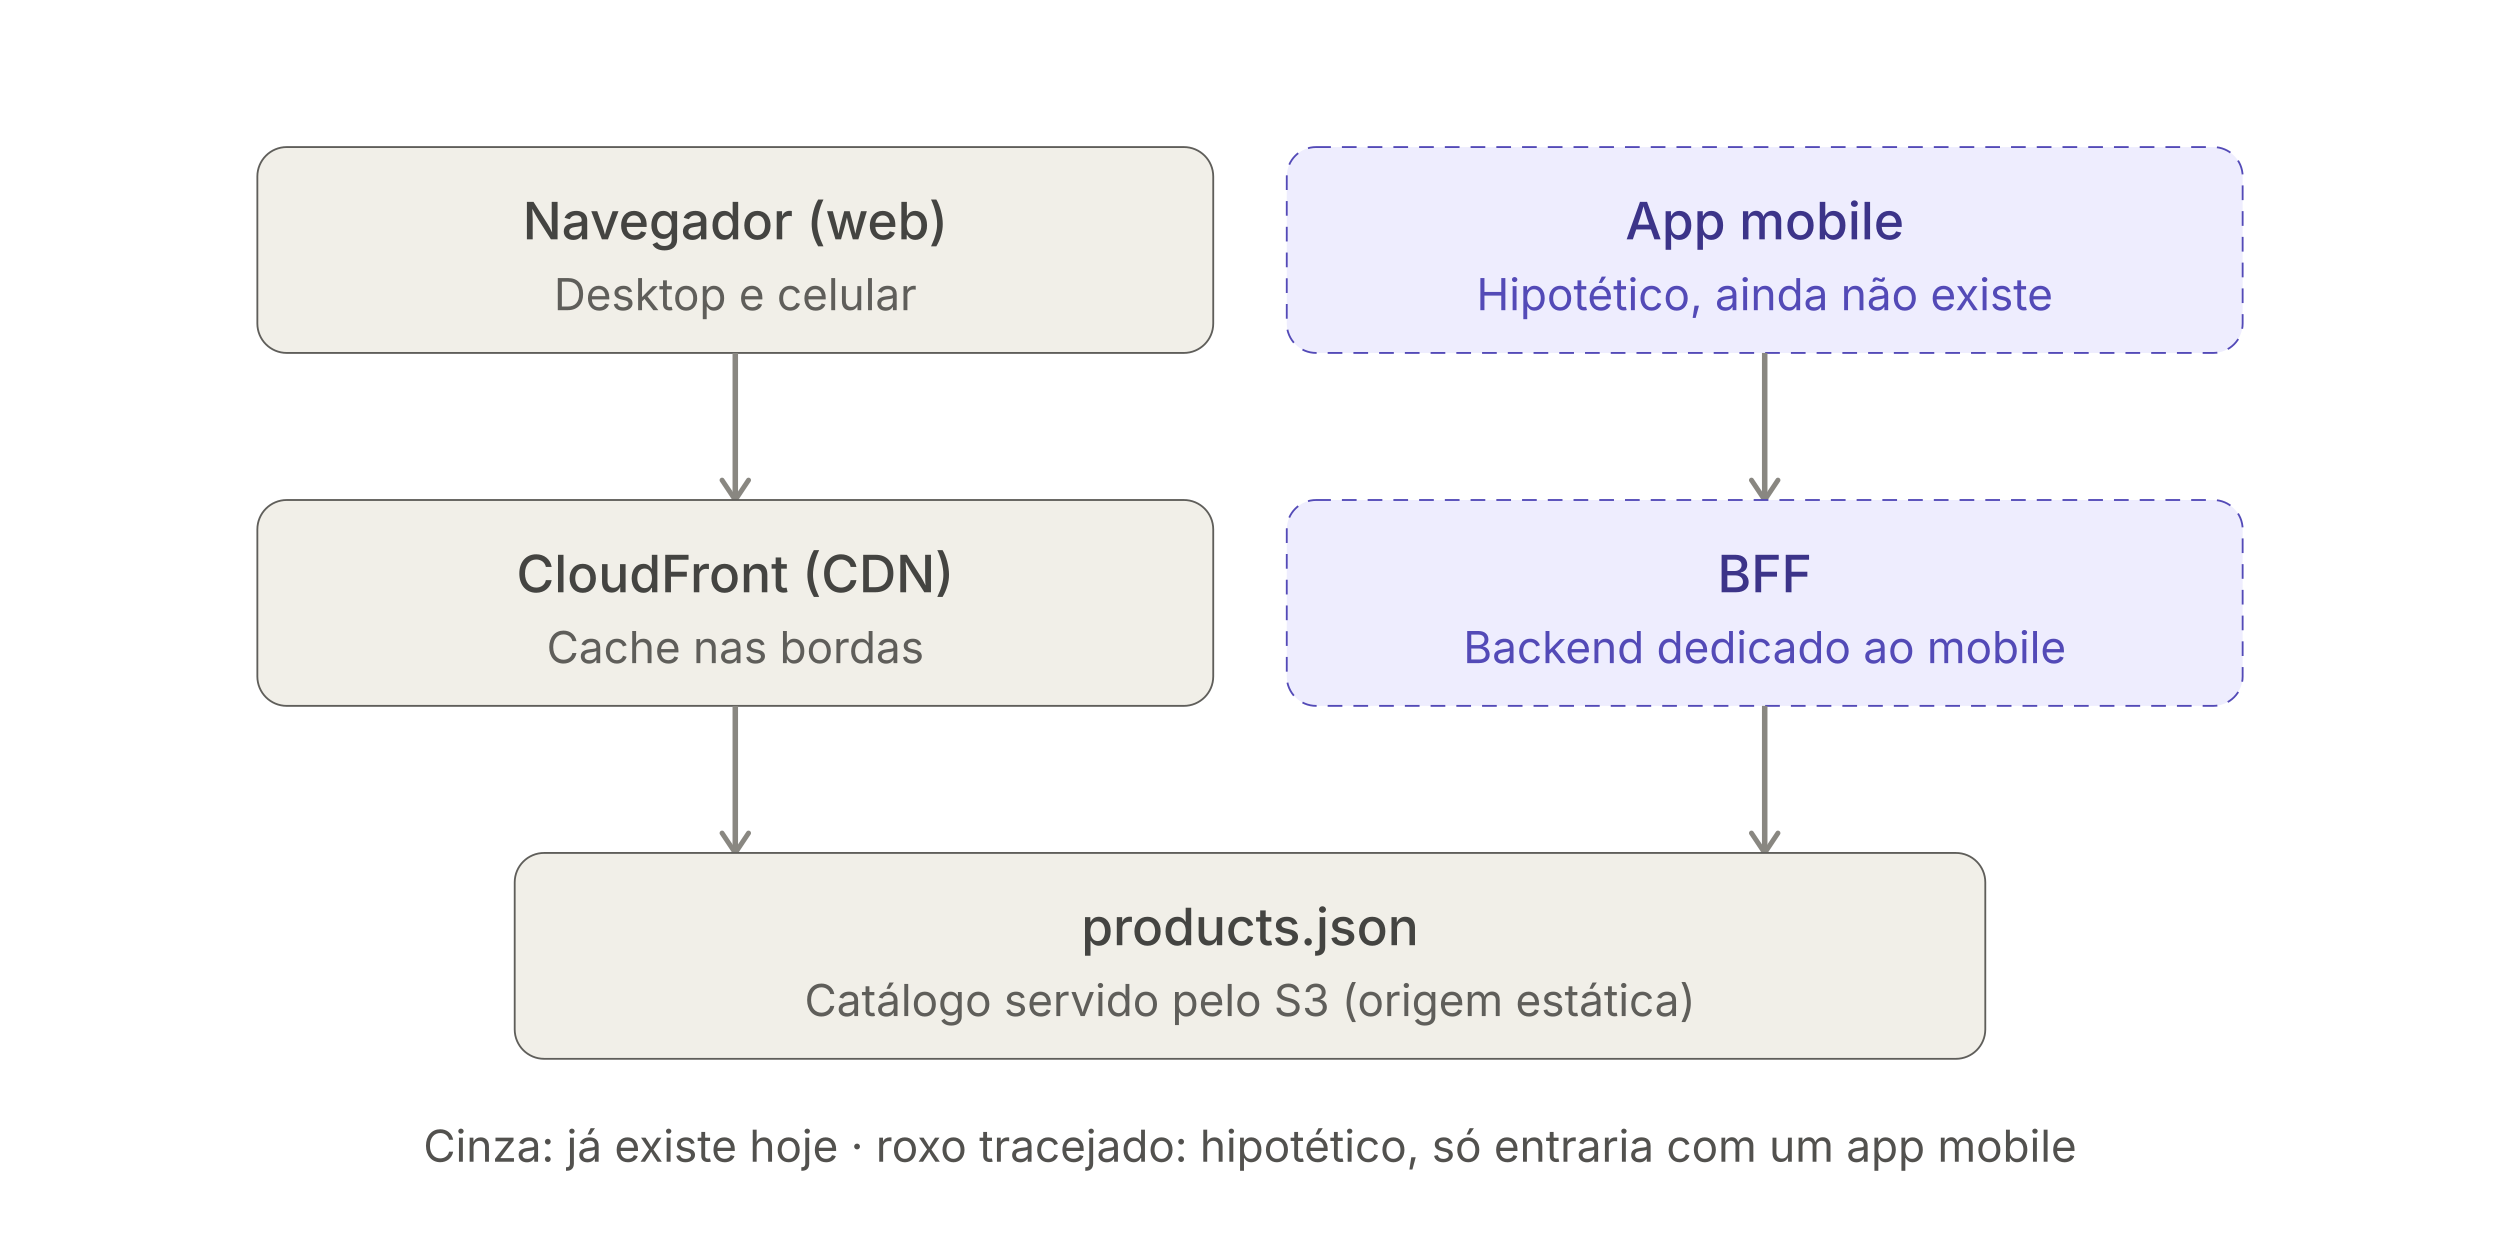
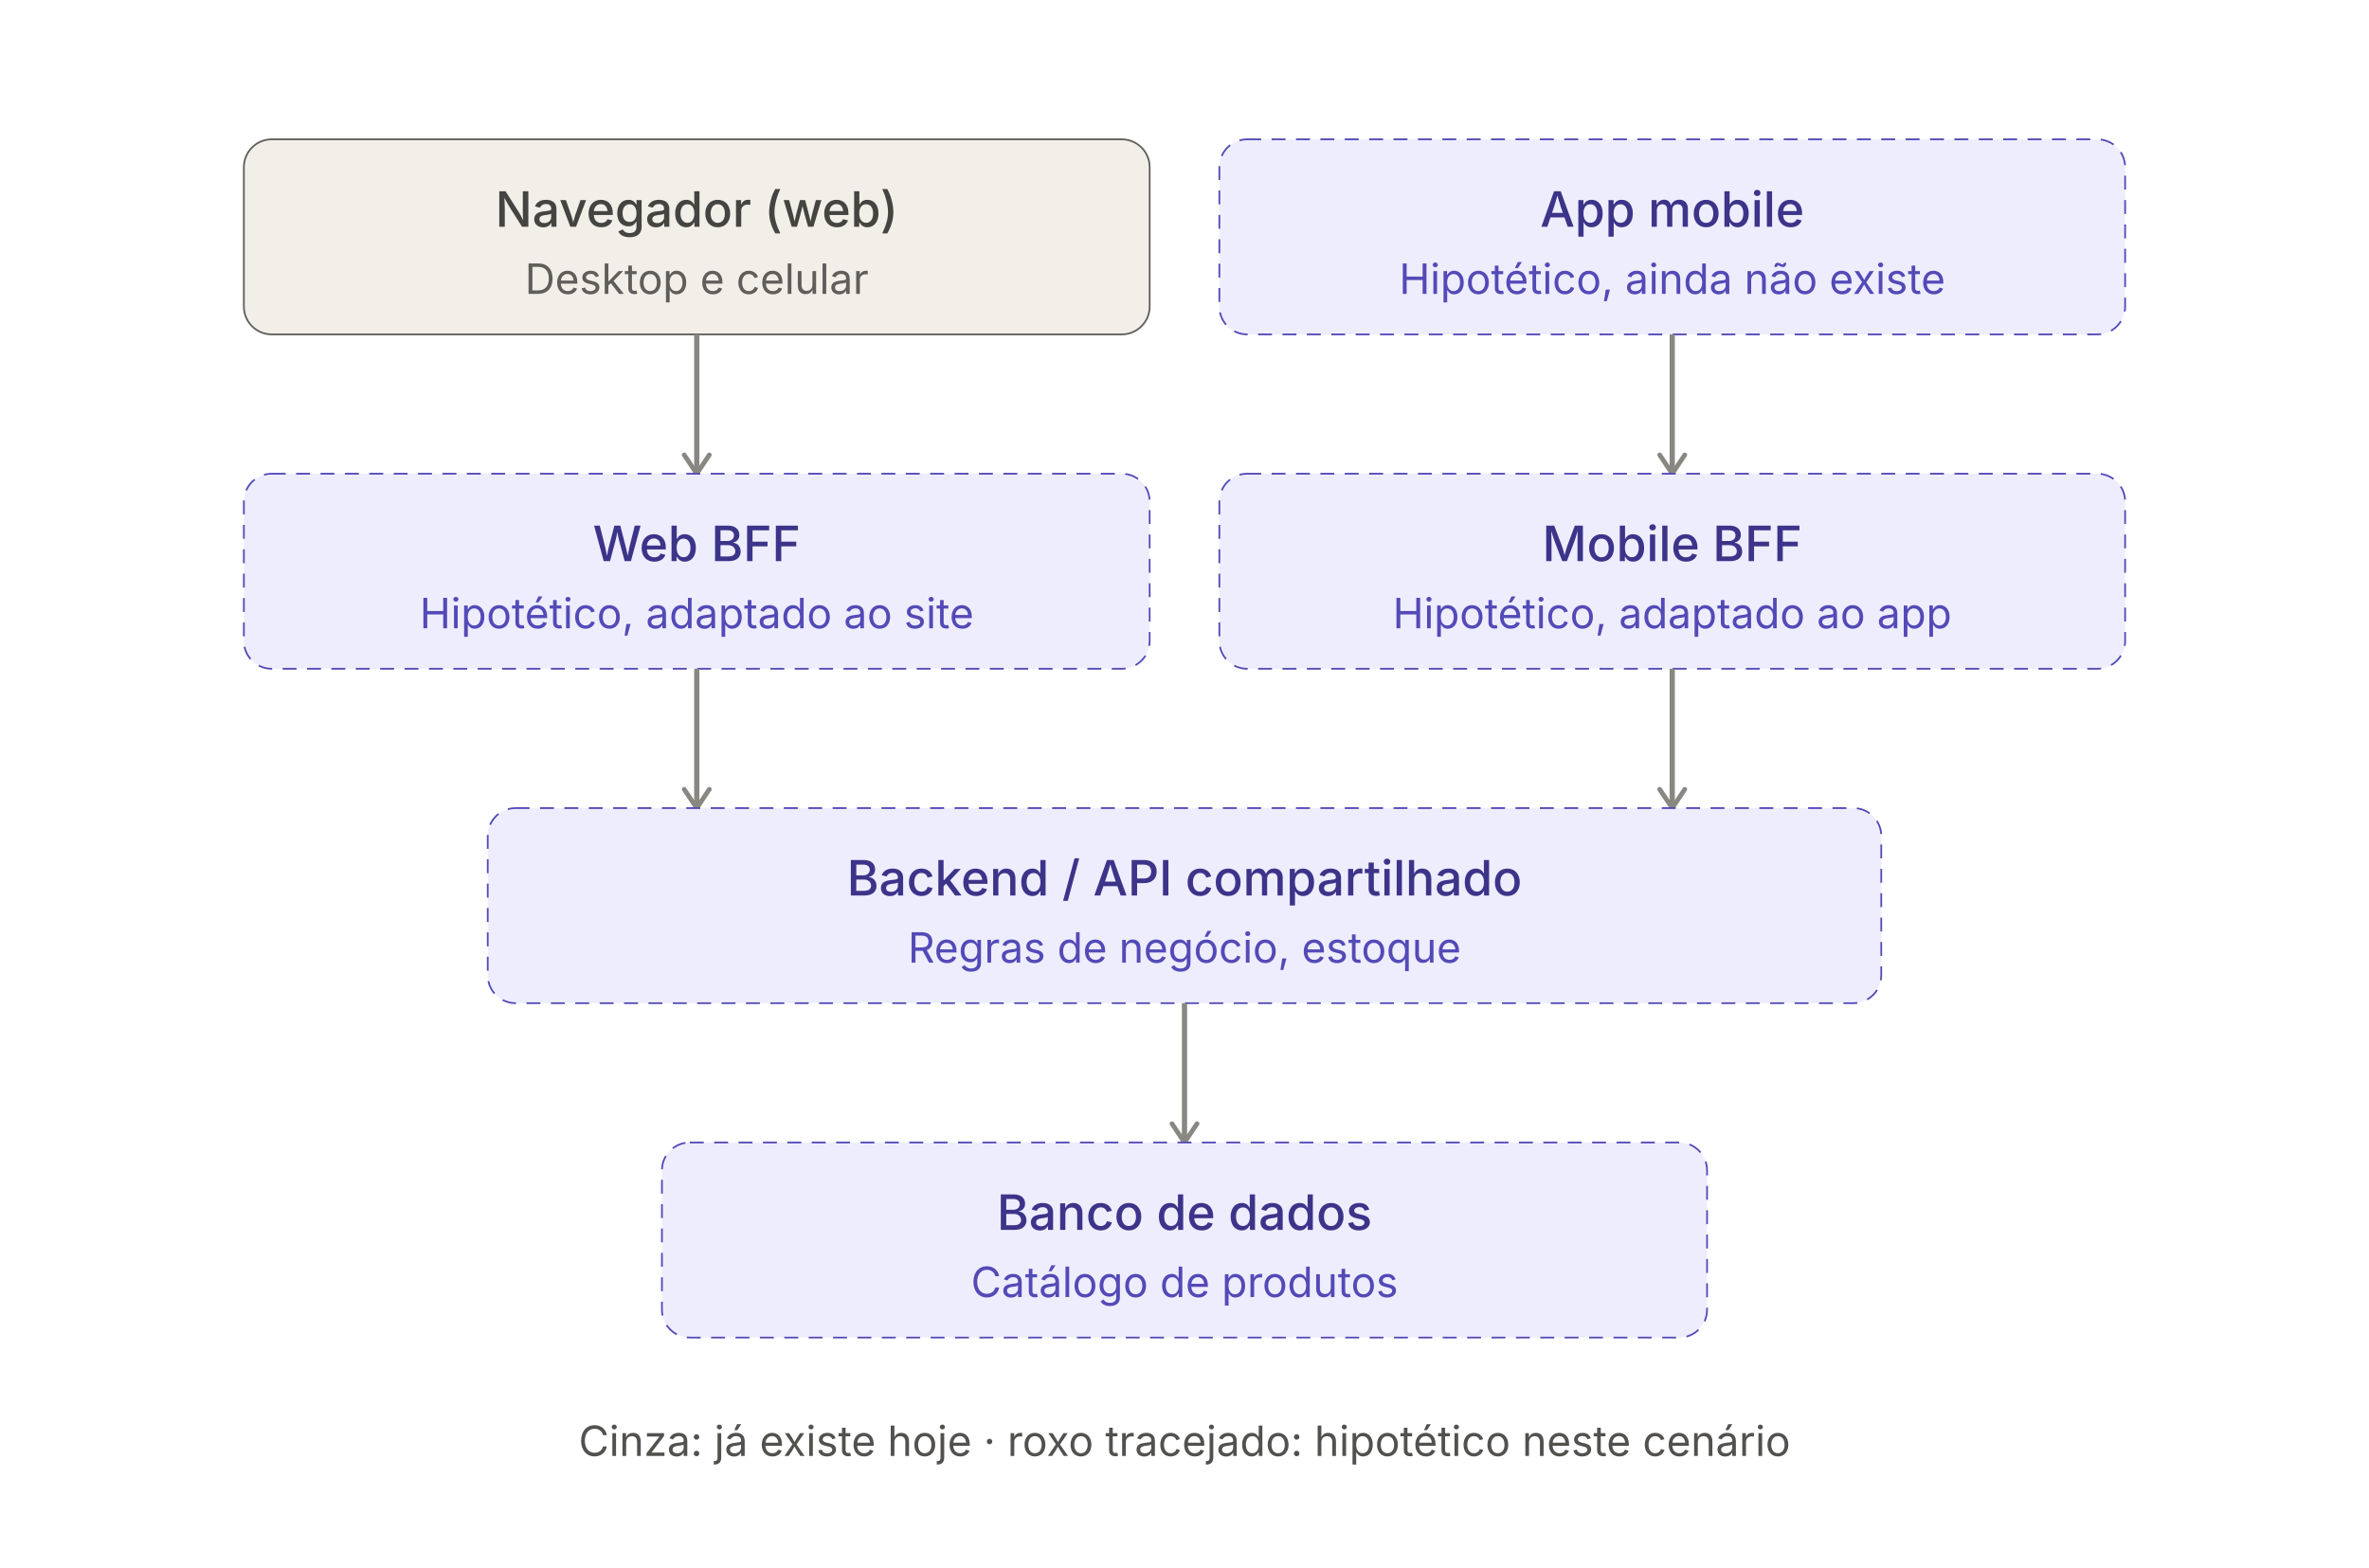
- <svg xmlns="http://www.w3.org/2000/svg" width="100%" viewBox="0 0 680 340" role="img" style="">
+ <svg xmlns="http://www.w3.org/2000/svg" width="100%" viewBox="0 0 680 450" role="img" style="">
  <defs>
    <marker id="arrow" viewBox="0 0 10 10" refX="8" refY="5" markerWidth="6" markerHeight="6" orient="auto-start-reverse">
      <path d="M2 1L8 5L2 9" fill="none" stroke="context-stroke" stroke-width="1.5" stroke-linecap="round" stroke-linejoin="round" />
    </marker>
  </defs>
  <g style="fill:rgb(0, 0, 0);stroke:none;color:rgb(11, 11, 11);stroke-width:1px;stroke-linecap:butt;stroke-linejoin:miter;opacity:1;font-family:anthropic-sans, -apple-system, BlinkMacSystemFont, &quot;Segoe UI&quot;, sans-serif;font-size:16px;font-weight:400;text-anchor:start;dominant-baseline:auto">
    <rect x="70" y="40" width="260" height="56" rx="8" stroke-width="0.5" style="fill:rgb(241, 239, 232);stroke:rgb(95, 94, 90);color:rgb(11, 11, 11);stroke-width:0.5px;stroke-linecap:butt;stroke-linejoin:miter;opacity:1;font-family:anthropic-sans, -apple-system, BlinkMacSystemFont, &quot;Segoe UI&quot;, sans-serif;font-size:16px;font-weight:400;text-anchor:start;dominant-baseline:auto" />
    <text x="200" y="60" text-anchor="middle" dominant-baseline="central" style="fill:rgb(68, 68, 65);stroke:none;color:rgb(11, 11, 11);stroke-width:1px;stroke-linecap:butt;stroke-linejoin:miter;opacity:1;font-family:anthropic-sans, -apple-system, BlinkMacSystemFont, &quot;Segoe UI&quot;, sans-serif;font-size:14px;font-weight:500;text-anchor:middle;dominant-baseline:central">Navegador (web)</text>
    <text x="200" y="80" text-anchor="middle" dominant-baseline="central" style="fill:rgb(95, 94, 90);stroke:none;color:rgb(11, 11, 11);stroke-width:1px;stroke-linecap:butt;stroke-linejoin:miter;opacity:1;font-family:anthropic-sans, -apple-system, BlinkMacSystemFont, &quot;Segoe UI&quot;, sans-serif;font-size:12px;font-weight:400;text-anchor:middle;dominant-baseline:central">Desktop e celular</text>
  </g>
  <g style="fill:rgb(0, 0, 0);stroke:none;color:rgb(11, 11, 11);stroke-width:1px;stroke-linecap:butt;stroke-linejoin:miter;opacity:1;font-family:anthropic-sans, -apple-system, BlinkMacSystemFont, &quot;Segoe UI&quot;, sans-serif;font-size:16px;font-weight:400;text-anchor:start;dominant-baseline:auto">
    <rect x="350" y="40" width="260" height="56" rx="8" stroke-width="0.5" stroke-dasharray="4 3" style="fill:rgb(238, 237, 254);stroke:rgb(83, 74, 183);color:rgb(11, 11, 11);stroke-width:0.5px;stroke-dasharray:4px, 3px;stroke-linecap:butt;stroke-linejoin:miter;opacity:1;font-family:anthropic-sans, -apple-system, BlinkMacSystemFont, &quot;Segoe UI&quot;, sans-serif;font-size:16px;font-weight:400;text-anchor:start;dominant-baseline:auto" />
    <text x="480" y="60" text-anchor="middle" dominant-baseline="central" style="fill:rgb(60, 52, 137);stroke:none;color:rgb(11, 11, 11);stroke-width:1px;stroke-linecap:butt;stroke-linejoin:miter;opacity:1;font-family:anthropic-sans, -apple-system, BlinkMacSystemFont, &quot;Segoe UI&quot;, sans-serif;font-size:14px;font-weight:500;text-anchor:middle;dominant-baseline:central">App mobile</text>
    <text x="480" y="80" text-anchor="middle" dominant-baseline="central" style="fill:rgb(83, 74, 183);stroke:none;color:rgb(11, 11, 11);stroke-width:1px;stroke-linecap:butt;stroke-linejoin:miter;opacity:1;font-family:anthropic-sans, -apple-system, BlinkMacSystemFont, &quot;Segoe UI&quot;, sans-serif;font-size:12px;font-weight:400;text-anchor:middle;dominant-baseline:central">Hipotético, ainda não existe</text>
  </g>
  <line x1="200" y1="96" x2="200" y2="136" marker-end="url(#arrow)" style="fill:none;stroke:rgb(137, 135, 129);color:rgb(11, 11, 11);stroke-width:1.5px;stroke-linecap:butt;stroke-linejoin:miter;opacity:1;font-family:anthropic-sans, -apple-system, BlinkMacSystemFont, &quot;Segoe UI&quot;, sans-serif;font-size:16px;font-weight:400;text-anchor:start;dominant-baseline:auto" />
  <line x1="480" y1="96" x2="480" y2="136" marker-end="url(#arrow)" style="fill:none;stroke:rgb(137, 135, 129);color:rgb(11, 11, 11);stroke-width:1.5px;stroke-linecap:butt;stroke-linejoin:miter;opacity:1;font-family:anthropic-sans, -apple-system, BlinkMacSystemFont, &quot;Segoe UI&quot;, sans-serif;font-size:16px;font-weight:400;text-anchor:start;dominant-baseline:auto" />
  <g style="fill:rgb(0, 0, 0);stroke:none;color:rgb(11, 11, 11);stroke-width:1px;stroke-linecap:butt;stroke-linejoin:miter;opacity:1;font-family:anthropic-sans, -apple-system, BlinkMacSystemFont, &quot;Segoe UI&quot;, sans-serif;font-size:16px;font-weight:400;text-anchor:start;dominant-baseline:auto">
-     <rect x="70" y="136" width="260" height="56" rx="8" stroke-width="0.5" style="fill:rgb(241, 239, 232);stroke:rgb(95, 94, 90);color:rgb(11, 11, 11);stroke-width:0.5px;stroke-linecap:butt;stroke-linejoin:miter;opacity:1;font-family:anthropic-sans, -apple-system, BlinkMacSystemFont, &quot;Segoe UI&quot;, sans-serif;font-size:16px;font-weight:400;text-anchor:start;dominant-baseline:auto" />
-     <text x="200" y="156" text-anchor="middle" dominant-baseline="central" style="fill:rgb(68, 68, 65);stroke:none;color:rgb(11, 11, 11);stroke-width:1px;stroke-linecap:butt;stroke-linejoin:miter;opacity:1;font-family:anthropic-sans, -apple-system, BlinkMacSystemFont, &quot;Segoe UI&quot;, sans-serif;font-size:14px;font-weight:500;text-anchor:middle;dominant-baseline:central">CloudFront (CDN)</text>
-     <text x="200" y="176" text-anchor="middle" dominant-baseline="central" style="fill:rgb(95, 94, 90);stroke:none;color:rgb(11, 11, 11);stroke-width:1px;stroke-linecap:butt;stroke-linejoin:miter;opacity:1;font-family:anthropic-sans, -apple-system, BlinkMacSystemFont, &quot;Segoe UI&quot;, sans-serif;font-size:12px;font-weight:400;text-anchor:middle;dominant-baseline:central">Cache nas bordas</text>
+     <rect x="70" y="136" width="260" height="56" rx="8" stroke-width="0.5" stroke-dasharray="4 3" style="fill:rgb(238, 237, 254);stroke:rgb(83, 74, 183);color:rgb(11, 11, 11);stroke-width:0.5px;stroke-dasharray:4px, 3px;stroke-linecap:butt;stroke-linejoin:miter;opacity:1;font-family:anthropic-sans, -apple-system, BlinkMacSystemFont, &quot;Segoe UI&quot;, sans-serif;font-size:16px;font-weight:400;text-anchor:start;dominant-baseline:auto" />
+     <text x="200" y="156" text-anchor="middle" dominant-baseline="central" style="fill:rgb(60, 52, 137);stroke:none;color:rgb(11, 11, 11);stroke-width:1px;stroke-linecap:butt;stroke-linejoin:miter;opacity:1;font-family:anthropic-sans, -apple-system, BlinkMacSystemFont, &quot;Segoe UI&quot;, sans-serif;font-size:14px;font-weight:500;text-anchor:middle;dominant-baseline:central">Web BFF</text>
+     <text x="200" y="176" text-anchor="middle" dominant-baseline="central" style="fill:rgb(83, 74, 183);stroke:none;color:rgb(11, 11, 11);stroke-width:1px;stroke-linecap:butt;stroke-linejoin:miter;opacity:1;font-family:anthropic-sans, -apple-system, BlinkMacSystemFont, &quot;Segoe UI&quot;, sans-serif;font-size:12px;font-weight:400;text-anchor:middle;dominant-baseline:central">Hipotético, adaptado ao site</text>
  </g>
  <g style="fill:rgb(0, 0, 0);stroke:none;color:rgb(11, 11, 11);stroke-width:1px;stroke-linecap:butt;stroke-linejoin:miter;opacity:1;font-family:anthropic-sans, -apple-system, BlinkMacSystemFont, &quot;Segoe UI&quot;, sans-serif;font-size:16px;font-weight:400;text-anchor:start;dominant-baseline:auto">
    <rect x="350" y="136" width="260" height="56" rx="8" stroke-width="0.5" stroke-dasharray="4 3" style="fill:rgb(238, 237, 254);stroke:rgb(83, 74, 183);color:rgb(11, 11, 11);stroke-width:0.5px;stroke-dasharray:4px, 3px;stroke-linecap:butt;stroke-linejoin:miter;opacity:1;font-family:anthropic-sans, -apple-system, BlinkMacSystemFont, &quot;Segoe UI&quot;, sans-serif;font-size:16px;font-weight:400;text-anchor:start;dominant-baseline:auto" />
-     <text x="480" y="156" text-anchor="middle" dominant-baseline="central" style="fill:rgb(60, 52, 137);stroke:none;color:rgb(11, 11, 11);stroke-width:1px;stroke-linecap:butt;stroke-linejoin:miter;opacity:1;font-family:anthropic-sans, -apple-system, BlinkMacSystemFont, &quot;Segoe UI&quot;, sans-serif;font-size:14px;font-weight:500;text-anchor:middle;dominant-baseline:central">BFF</text>
-     <text x="480" y="176" text-anchor="middle" dominant-baseline="central" style="fill:rgb(83, 74, 183);stroke:none;color:rgb(11, 11, 11);stroke-width:1px;stroke-linecap:butt;stroke-linejoin:miter;opacity:1;font-family:anthropic-sans, -apple-system, BlinkMacSystemFont, &quot;Segoe UI&quot;, sans-serif;font-size:12px;font-weight:400;text-anchor:middle;dominant-baseline:central">Backend dedicado ao mobile</text>
+     <text x="480" y="156" text-anchor="middle" dominant-baseline="central" style="fill:rgb(60, 52, 137);stroke:none;color:rgb(11, 11, 11);stroke-width:1px;stroke-linecap:butt;stroke-linejoin:miter;opacity:1;font-family:anthropic-sans, -apple-system, BlinkMacSystemFont, &quot;Segoe UI&quot;, sans-serif;font-size:14px;font-weight:500;text-anchor:middle;dominant-baseline:central">Mobile BFF</text>
+     <text x="480" y="176" text-anchor="middle" dominant-baseline="central" style="fill:rgb(83, 74, 183);stroke:none;color:rgb(11, 11, 11);stroke-width:1px;stroke-linecap:butt;stroke-linejoin:miter;opacity:1;font-family:anthropic-sans, -apple-system, BlinkMacSystemFont, &quot;Segoe UI&quot;, sans-serif;font-size:12px;font-weight:400;text-anchor:middle;dominant-baseline:central">Hipotético, adaptado ao app</text>
  </g>
  <line x1="200" y1="192" x2="200" y2="232" marker-end="url(#arrow)" style="fill:none;stroke:rgb(137, 135, 129);color:rgb(11, 11, 11);stroke-width:1.5px;stroke-linecap:butt;stroke-linejoin:miter;opacity:1;font-family:anthropic-sans, -apple-system, BlinkMacSystemFont, &quot;Segoe UI&quot;, sans-serif;font-size:16px;font-weight:400;text-anchor:start;dominant-baseline:auto" />
  <line x1="480" y1="192" x2="480" y2="232" marker-end="url(#arrow)" style="fill:none;stroke:rgb(137, 135, 129);color:rgb(11, 11, 11);stroke-width:1.5px;stroke-linecap:butt;stroke-linejoin:miter;opacity:1;font-family:anthropic-sans, -apple-system, BlinkMacSystemFont, &quot;Segoe UI&quot;, sans-serif;font-size:16px;font-weight:400;text-anchor:start;dominant-baseline:auto" />
  <g style="fill:rgb(0, 0, 0);stroke:none;color:rgb(11, 11, 11);stroke-width:1px;stroke-linecap:butt;stroke-linejoin:miter;opacity:1;font-family:anthropic-sans, -apple-system, BlinkMacSystemFont, &quot;Segoe UI&quot;, sans-serif;font-size:16px;font-weight:400;text-anchor:start;dominant-baseline:auto">
-     <rect x="140" y="232" width="400" height="56" rx="8" stroke-width="0.5" style="fill:rgb(241, 239, 232);stroke:rgb(95, 94, 90);color:rgb(11, 11, 11);stroke-width:0.5px;stroke-linecap:butt;stroke-linejoin:miter;opacity:1;font-family:anthropic-sans, -apple-system, BlinkMacSystemFont, &quot;Segoe UI&quot;, sans-serif;font-size:16px;font-weight:400;text-anchor:start;dominant-baseline:auto" />
-     <text x="340" y="252" text-anchor="middle" dominant-baseline="central" style="fill:rgb(68, 68, 65);stroke:none;color:rgb(11, 11, 11);stroke-width:1px;stroke-linecap:butt;stroke-linejoin:miter;opacity:1;font-family:anthropic-sans, -apple-system, BlinkMacSystemFont, &quot;Segoe UI&quot;, sans-serif;font-size:14px;font-weight:500;text-anchor:middle;dominant-baseline:central">products.json</text>
-     <text x="340" y="272" text-anchor="middle" dominant-baseline="central" style="fill:rgb(95, 94, 90);stroke:none;color:rgb(11, 11, 11);stroke-width:1px;stroke-linecap:butt;stroke-linejoin:miter;opacity:1;font-family:anthropic-sans, -apple-system, BlinkMacSystemFont, &quot;Segoe UI&quot;, sans-serif;font-size:12px;font-weight:400;text-anchor:middle;dominant-baseline:central">Catálogo servido pelo S3 (origem estática)</text>
+     <rect x="140" y="232" width="400" height="56" rx="8" stroke-width="0.5" stroke-dasharray="4 3" style="fill:rgb(238, 237, 254);stroke:rgb(83, 74, 183);color:rgb(11, 11, 11);stroke-width:0.5px;stroke-dasharray:4px, 3px;stroke-linecap:butt;stroke-linejoin:miter;opacity:1;font-family:anthropic-sans, -apple-system, BlinkMacSystemFont, &quot;Segoe UI&quot;, sans-serif;font-size:16px;font-weight:400;text-anchor:start;dominant-baseline:auto" />
+     <text x="340" y="252" text-anchor="middle" dominant-baseline="central" style="fill:rgb(60, 52, 137);stroke:none;color:rgb(11, 11, 11);stroke-width:1px;stroke-linecap:butt;stroke-linejoin:miter;opacity:1;font-family:anthropic-sans, -apple-system, BlinkMacSystemFont, &quot;Segoe UI&quot;, sans-serif;font-size:14px;font-weight:500;text-anchor:middle;dominant-baseline:central">Backend / API compartilhado</text>
+     <text x="340" y="272" text-anchor="middle" dominant-baseline="central" style="fill:rgb(83, 74, 183);stroke:none;color:rgb(11, 11, 11);stroke-width:1px;stroke-linecap:butt;stroke-linejoin:miter;opacity:1;font-family:anthropic-sans, -apple-system, BlinkMacSystemFont, &quot;Segoe UI&quot;, sans-serif;font-size:12px;font-weight:400;text-anchor:middle;dominant-baseline:central">Regras de negócio, estoque</text>
  </g>
-   <text x="340" y="316" text-anchor="middle" style="fill:rgb(82, 81, 78);stroke:none;color:rgb(11, 11, 11);stroke-width:1px;stroke-linecap:butt;stroke-linejoin:miter;opacity:1;font-family:anthropic-sans, -apple-system, BlinkMacSystemFont, &quot;Segoe UI&quot;, sans-serif;font-size:12px;font-weight:400;text-anchor:middle;dominant-baseline:auto">Cinza: já existe hoje · roxo tracejado: hipotético, só entraria com um app mobile</text>
+   <line x1="340" y1="288" x2="340" y2="328" marker-end="url(#arrow)" style="fill:none;stroke:rgb(137, 135, 129);color:rgb(11, 11, 11);stroke-width:1.5px;stroke-linecap:butt;stroke-linejoin:miter;opacity:1;font-family:anthropic-sans, -apple-system, BlinkMacSystemFont, &quot;Segoe UI&quot;, sans-serif;font-size:16px;font-weight:400;text-anchor:start;dominant-baseline:auto" />
+   <g style="fill:rgb(0, 0, 0);stroke:none;color:rgb(11, 11, 11);stroke-width:1px;stroke-linecap:butt;stroke-linejoin:miter;opacity:1;font-family:anthropic-sans, -apple-system, BlinkMacSystemFont, &quot;Segoe UI&quot;, sans-serif;font-size:16px;font-weight:400;text-anchor:start;dominant-baseline:auto">
+     <rect x="190" y="328" width="300" height="56" rx="8" stroke-width="0.5" stroke-dasharray="4 3" style="fill:rgb(238, 237, 254);stroke:rgb(83, 74, 183);color:rgb(11, 11, 11);stroke-width:0.5px;stroke-dasharray:4px, 3px;stroke-linecap:butt;stroke-linejoin:miter;opacity:1;font-family:anthropic-sans, -apple-system, BlinkMacSystemFont, &quot;Segoe UI&quot;, sans-serif;font-size:16px;font-weight:400;text-anchor:start;dominant-baseline:auto" />
+     <text x="340" y="348" text-anchor="middle" dominant-baseline="central" style="fill:rgb(60, 52, 137);stroke:none;color:rgb(11, 11, 11);stroke-width:1px;stroke-linecap:butt;stroke-linejoin:miter;opacity:1;font-family:anthropic-sans, -apple-system, BlinkMacSystemFont, &quot;Segoe UI&quot;, sans-serif;font-size:14px;font-weight:500;text-anchor:middle;dominant-baseline:central">Banco de dados</text>
+     <text x="340" y="368" text-anchor="middle" dominant-baseline="central" style="fill:rgb(83, 74, 183);stroke:none;color:rgb(11, 11, 11);stroke-width:1px;stroke-linecap:butt;stroke-linejoin:miter;opacity:1;font-family:anthropic-sans, -apple-system, BlinkMacSystemFont, &quot;Segoe UI&quot;, sans-serif;font-size:12px;font-weight:400;text-anchor:middle;dominant-baseline:central">Catálogo de produtos</text>
+   </g>
+   <text x="340" y="418" text-anchor="middle" style="fill:rgb(82, 81, 78);stroke:none;color:rgb(11, 11, 11);stroke-width:1px;stroke-linecap:butt;stroke-linejoin:miter;opacity:1;font-family:anthropic-sans, -apple-system, BlinkMacSystemFont, &quot;Segoe UI&quot;, sans-serif;font-size:12px;font-weight:400;text-anchor:middle;dominant-baseline:auto">Cinza: já existe hoje · roxo tracejado: hipotético neste cenário</text>
</svg>
